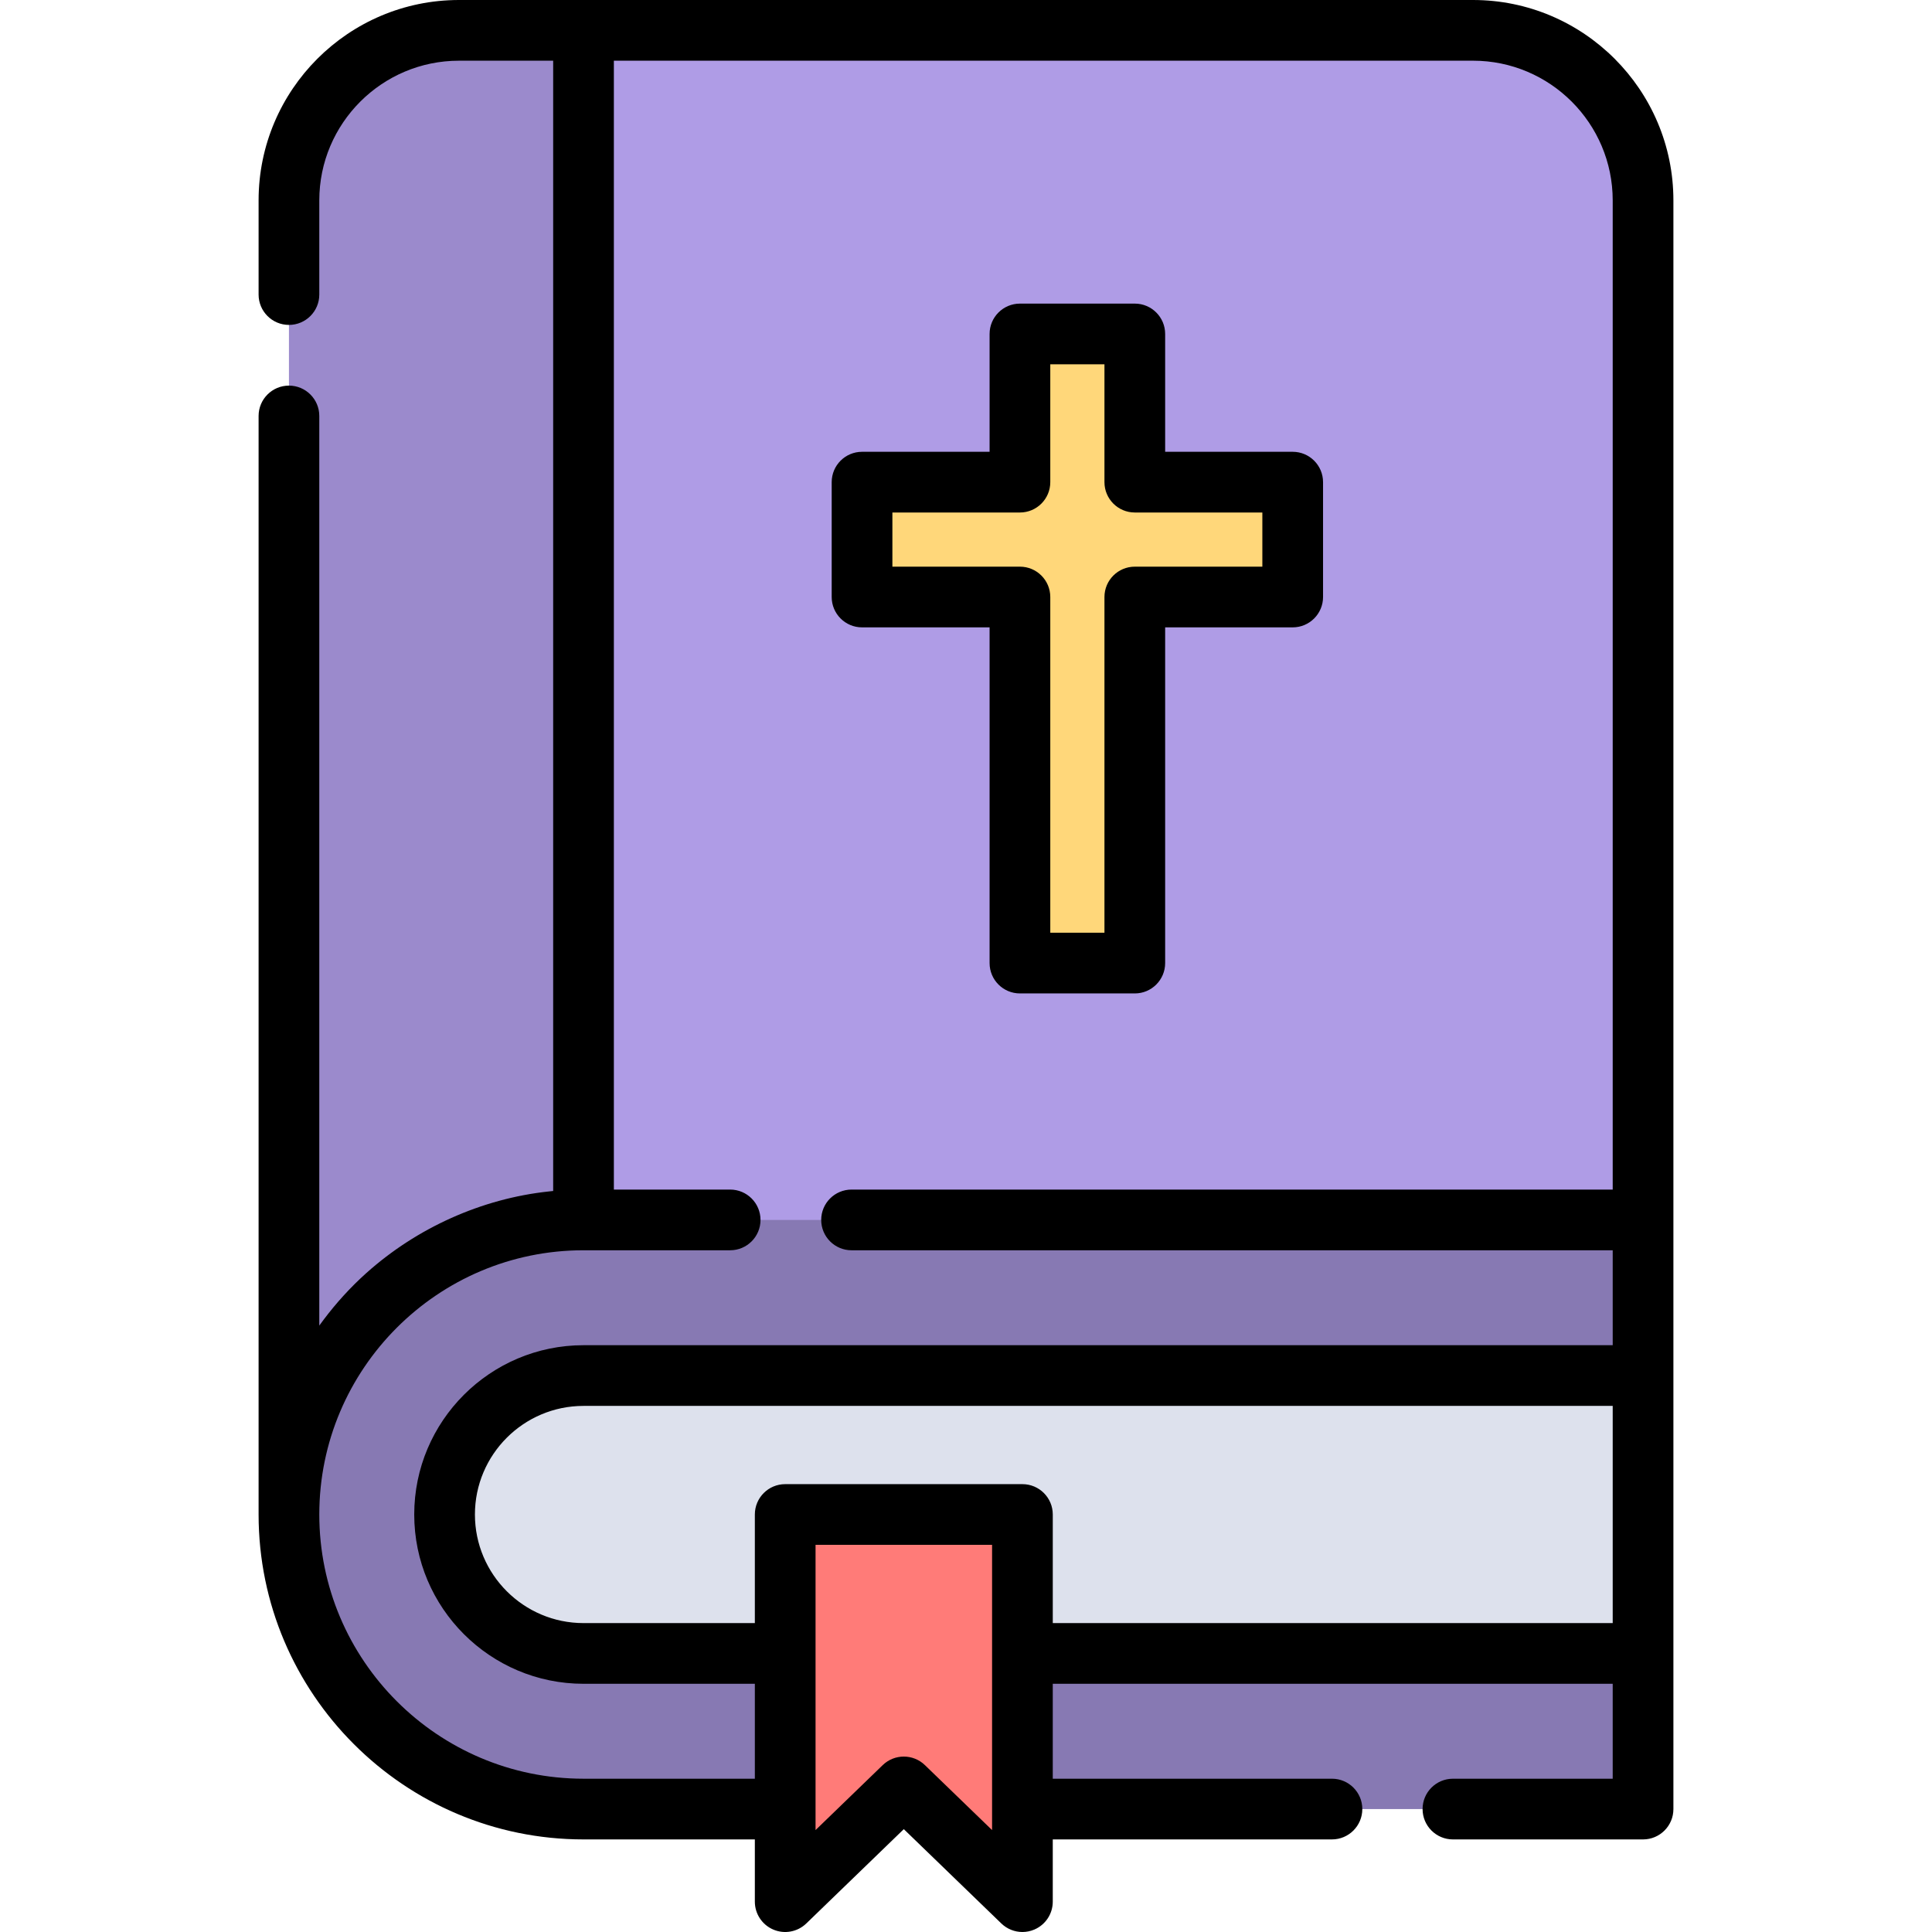
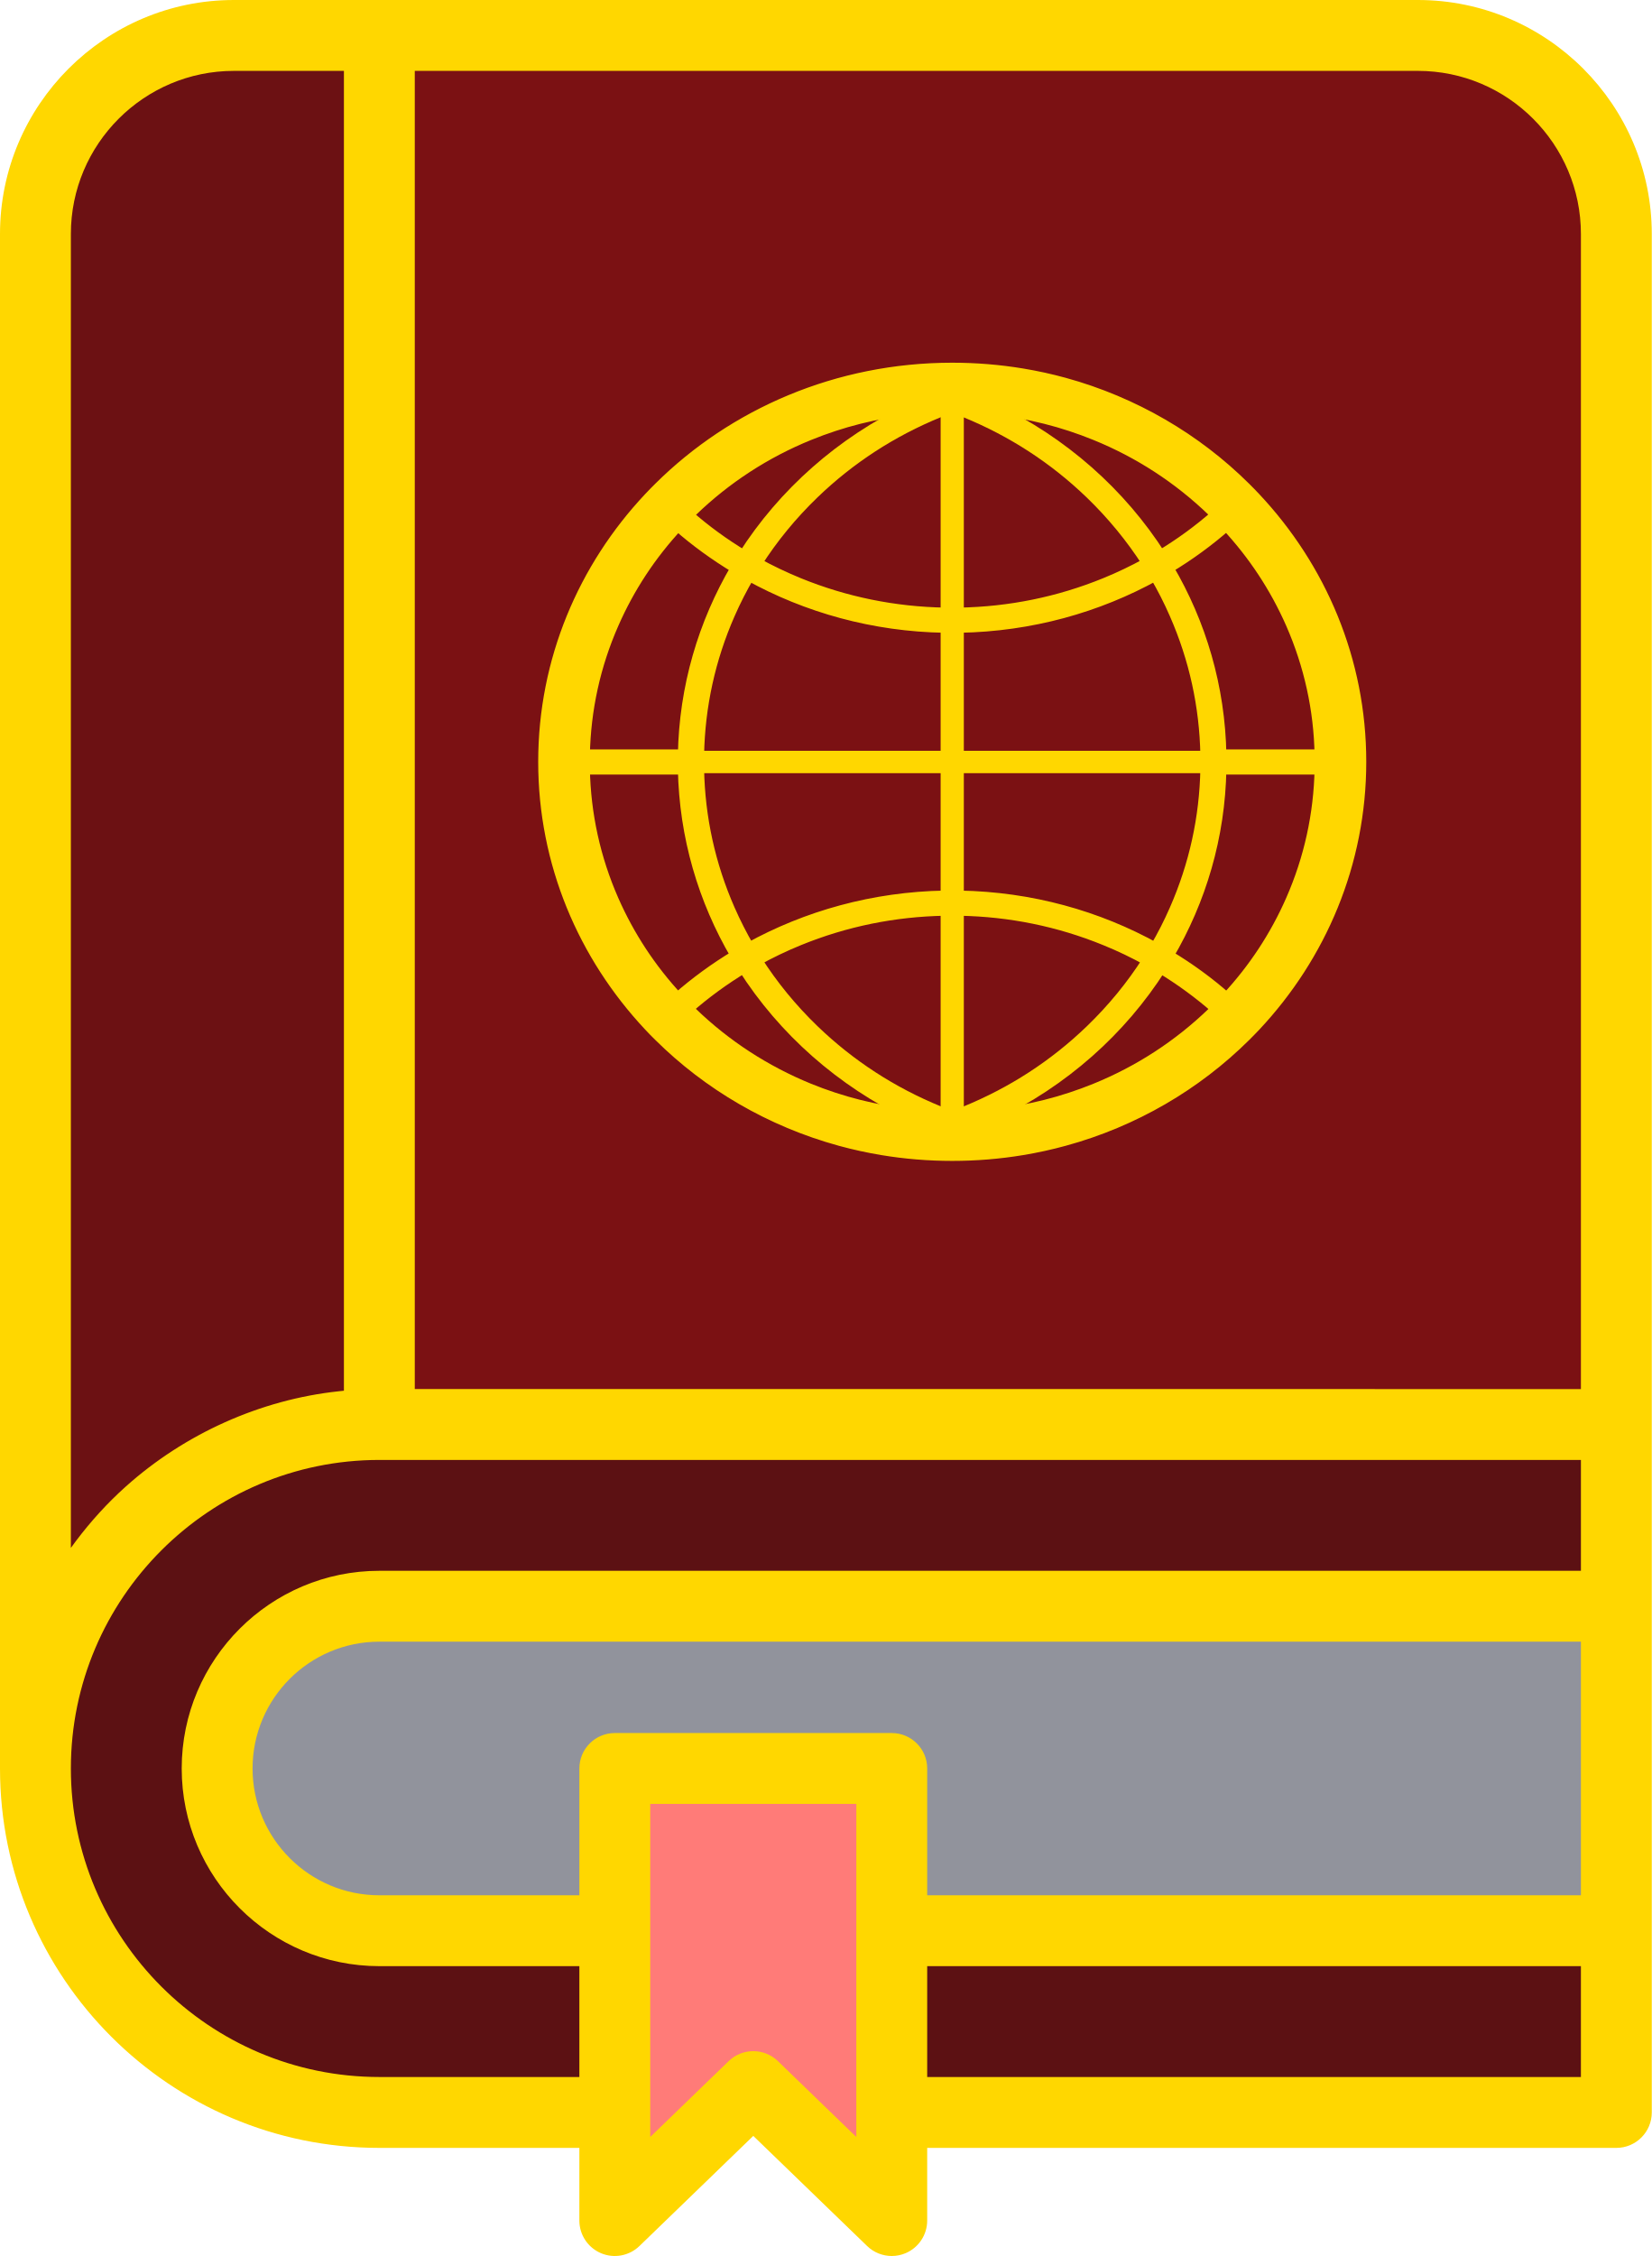
- <svg xmlns="http://www.w3.org/2000/svg" height="800px" width="800px" version="1.1" id="Layer_1" viewBox="0 0 511.999 511.999" xml:space="preserve">
-   <path style="fill:#AF9CE6;" d="M435.426,53.106c0-24.887-20.175-45.062-45.062-45.062H262.908h-108.27h-18.209v379.195h126.479  v-19.582l172.518-23.743L435.426,53.106L435.426,53.106z" />
-   <path style="fill:#9B8ACC;" d="M121.636,8.043c-24.887,0-45.062,20.175-45.062,45.062v348.252l78.065-14.119V8.043H121.636z" />
-   <polygon style="fill:#DDE1ED;" points="106.478,451.937 435.426,438.178 435.426,364.535 106.478,350.776 " />
-   <path style="fill:#8779B3;" d="M435.426,323.292H154.638c-43.045,0-78.065,35.02-78.065,78.065s35.019,78.064,78.065,78.064h280.788  v-41.243H154.638c-20.304,0-36.822-16.519-36.822-36.822c0-20.304,16.519-36.823,36.822-36.823h280.788V323.292z" />
-   <polygon style="fill:#FFD77A;" points="342.577,127.774 300.735,127.774 300.735,88.502 270.294,88.502 270.294,127.774   228.452,127.774 228.452,158.214 270.294,158.214 270.294,255.225 300.735,255.225 300.735,158.214 342.577,158.214 " />
-   <polygon style="fill:#FF7B78;" points="239.518,473.556 270.952,503.957 270.952,401.357 208.085,401.357 208.085,503.957 " />
-   <path d="M342.578,119.73h-33.801V88.502c0-4.442-3.601-8.043-8.043-8.043h-30.44c-4.442,0-8.043,3.601-8.043,8.043v31.229h-33.801  c-4.442,0-8.043,3.601-8.043,8.043v30.44c0,4.442,3.601,8.043,8.043,8.043h33.801v88.969c0,4.442,3.601,8.043,8.043,8.043h30.44  c4.442,0,8.043-3.601,8.043-8.043v-88.969h33.801c4.442,0,8.043-3.601,8.043-8.043v-30.44  C350.621,123.331,347.02,119.73,342.578,119.73z M334.535,150.172h-33.801c-4.442,0-8.043,3.601-8.043,8.043v88.969h-14.355v-88.969  c0-4.442-3.601-8.043-8.043-8.043h-33.801v-14.355h33.801c4.442,0,8.043-3.601,8.043-8.043V96.545h14.355v31.229  c0,4.442,3.601,8.043,8.043,8.043h33.801V150.172z" />
-   <path d="M443.468,479.421v-41.242v-73.643v-41.242V53.105C443.468,23.823,419.646,0,390.364,0H154.638h-33.003  C92.353,0,68.53,23.823,68.53,53.105v24.957c0,4.442,3.601,8.043,8.043,8.043c4.442,0,8.043-3.601,8.043-8.043V53.105  c0-20.412,16.607-37.019,37.019-37.019h24.96v299.537c-0.171,0.016-0.34,0.038-0.51,0.055c-0.201,0.02-0.4,0.043-0.601,0.064  c-17.857,1.893-35.044,9.665-48.405,21.631c-4.168,3.732-7.951,7.897-11.316,12.365c-0.097,0.129-0.19,0.259-0.286,0.388  c-0.288,0.388-0.579,0.775-0.861,1.169V110.234c0-4.442-3.601-8.043-8.043-8.043c-4.442,0-8.043,3.601-8.043,8.043v291.123  c0,47.479,38.628,86.107,86.108,86.107h45.403v16.493c0,3.229,1.93,6.144,4.903,7.404c2.97,1.261,6.41,0.622,8.731-1.624  l25.843-24.994l25.843,24.994c1.53,1.48,3.545,2.262,5.592,2.262c1.058,0,2.125-0.209,3.138-0.639  c2.973-1.26,4.903-4.176,4.903-7.404v-16.493h73.988c4.442,0,8.043-3.601,8.043-8.043c0-4.442-3.601-8.043-8.043-8.043h-73.988  v-25.155h148.388v25.157H385.04c-4.442,0-8.043,3.601-8.043,8.043c0,4.442,3.601,8.043,8.043,8.043h50.385  C439.867,487.463,443.468,483.862,443.468,479.421z M262.91,438.178v41.242v5.569l-17.8-17.216  c-1.559-1.508-3.574-2.262-5.591-2.262c-2.017,0-4.032,0.754-5.591,2.262l-17.8,17.216v-5.569v-41.242v-28.779h46.783V438.178z   M427.383,430.136H278.996v-28.779c0-4.443-3.601-8.043-8.043-8.043h-62.868c-4.442,0-8.043,3.6-8.043,8.043v28.779h-45.403  c-15.869,0-28.779-12.91-28.779-28.779s12.91-28.779,28.779-28.779h272.745v57.558H427.383z M427.383,315.249H225.67  c-4.442,0-8.043,3.601-8.043,8.043c0,4.442,3.601,8.043,8.043,8.043h201.714v25.157H154.639c-24.738,0-44.864,20.126-44.864,44.864  c0,24.738,20.126,44.864,44.864,44.864h45.403v25.157h-45.403c-38.61,0-70.022-31.412-70.022-70.021s31.412-70.022,70.022-70.022  h38.86c4.442,0,8.043-3.601,8.043-8.043c0-4.442-3.601-8.043-8.043-8.043h-30.818V16.085h227.683  c20.412,0,37.019,16.607,37.019,37.019v262.145H427.383z" />
+ <svg xmlns="http://www.w3.org/2000/svg" height="800.001" width="585.842" version="1.1" id="Layer_1" viewBox="0 0 374.938 512" xml:space="preserve">
+   <defs id="defs5" />
+   <path style="fill:#7b1113;fill-opacity:1;stroke-width:1.92;stroke-dasharray:none" d="m 366.896,53.106 c 0,-24.887 -20.175,-45.062 -45.062,-45.062 H 194.378 86.108 67.899 V 387.239 H 194.378 v -19.582 l 172.518,-23.743 z" id="holynet-face" />
+   <path style="fill:#6c1113;fill-opacity:1" d="m 53.106,8.043 c -24.887,0 -45.062,20.175 -45.062,45.062 V 401.357 L 86.109,387.238 V 8.043 Z" id="holynet-border-2" />
+   <polygon style="fill:#91939c;fill-opacity:1" points="106.478,451.937 435.426,438.178 435.426,364.535 106.478,350.776 " id="holynet-border-1-paper" transform="translate(-68.53)" />
+   <path style="fill:#5c1113;fill-opacity:1" d="M 366.896,323.292 H 86.108 c -43.045,0 -78.065,35.02 -78.065,78.065 0,43.045 35.019,78.064 78.065,78.064 H 366.896 V 438.178 H 86.108 c -20.304,0 -36.822,-16.519 -36.822,-36.822 0,-20.304 16.519,-36.823 36.822,-36.823 H 366.896 Z" id="holynet-border-1" />
+   <polygon style="fill:#ff7b78" points="208.085,401.357 208.085,503.957 239.518,473.556 270.952,503.957 270.952,401.357 " id="holynet-bookmark" transform="translate(-68.53)" />
+   <path d="M 374.938,479.421 V 438.179 364.536 323.294 91.71 53.105 C 374.938,23.823 351.116,0 321.834,0 H 86.108 53.105 C 23.823,0 1.4701332e-6,23.823 1.4701332e-6,53.105 v 57.129 c 0,4.442 3.601,-8.043 8.043,-8.043 4.442,0 8.043,40.215 8.043,8.043 V 53.105 c 0,-20.412 16.607,-37.019 37.019,-37.019 h 24.96 v 299.537 c -0.171,0.016 -0.34,0.038 -0.51,0.055 -0.201,0.02 -0.4,0.043 -0.601,0.064 -17.857,1.893 -35.044,9.665 -48.405,21.631 -4.168,3.732 -7.951,7.897 -11.316,12.365 -0.097,0.129 -0.19,0.259 -0.286,0.388 -0.288,0.388 -0.579,0.775 -0.861,1.169 V 110.234 c 0,-4.442 -3.601,-8.043 -8.043,-8.043 -4.442,0 -8.043,3.601 -8.043,8.043 V 401.357 C 1.4701333e-6,448.836 38.628,487.464 86.108,487.464 H 131.511 v 16.493 c 0,3.229 1.93,6.144 4.903,7.404 2.97,1.261 6.41,0.622 8.731,-1.624 l 25.843,-24.994 25.843,24.994 c 1.53,1.48 3.545,2.262 5.592,2.262 1.058,0 2.125,-0.209 3.138,-0.639 2.973,-1.26 4.903,-4.176 4.903,-7.404 v -16.493 h 73.988 c 4.442,0 8.043,-3.601 8.043,-8.043 0,-4.442 -3.601,-8.043 -8.043,-8.043 h -73.988 v -25.155 h 148.388 v 25.157 l -74.4,-0.002 c -4.442,-1.2e-4 8.043,3.601 8.043,8.043 0,4.442 -12.485,8.043 -8.043,8.043 l 82.443,0.002 c 4.442,-0.002 8.043,-3.603 8.043,-8.044 z M 194.38,438.178 v 41.242 5.569 l -17.8,-17.216 c -1.559,-1.508 -3.574,-2.262 -5.591,-2.262 -2.017,0 -4.032,0.754 -5.591,2.262 l -17.8,17.216 v -5.569 -41.242 -28.779 h 46.783 v 28.779 z m 164.473,-8.042 H 210.466 v -28.779 c 0,-4.443 -3.601,-8.043 -8.043,-8.043 h -62.868 c -4.442,0 -8.043,3.6 -8.043,8.043 v 28.779 H 86.109 c -15.869,0 -28.779,-12.91 -28.779,-28.779 0,-15.869 12.91,-28.779 28.779,-28.779 H 358.854 v 57.558 z m 0,-114.887 -233.884,-0.001 c -4.442,-2e-5 8.043,3.601 8.043,8.043 0,4.442 -41.638,8.043 -8.043,8.043 l 233.885,10e-4 v 25.157 H 86.109 c -24.738,0 -44.864,20.126 -44.864,44.864 0,24.738 20.126,44.864 44.864,44.864 H 131.512 v 25.157 H 86.109 c -38.61,0 -70.022,-31.412 -70.022,-70.021 0,-38.609 31.412,-70.022 70.022,-70.022 H 124.969 c 4.442,0 8.043,-3.601 8.043,-8.043 0,-4.442 -3.601,-8.043 -8.043,-8.043 H 94.151 V 16.085 H 321.834 c 20.412,0 37.019,16.607 37.019,37.019 z" id="holynet-border" style="fill:#ffd700;fill-opacity:1" />
+   <g id="holynet-net" transform="matrix(0.2068704,0,0,0.1993721,110.2299,70.81338)">
+     <path d="m 844.1,211.4 c -3.6,-4 -7.3,-7.9 -11,-11.7 C 779.3,144.3 711.2,102.8 634.9,81 619.8,76.7 604.4,73.2 588.7,70.5 563.7,66.2 538.1,64 512,64 386,64 272.1,116 190.7,199.8 c -3.7,3.8 -7.4,7.7 -11,11.7 C 107.8,290.9 64,396.4 64,512 c 0,115.6 43.8,220.9 115.6,300.4 3.6,4 7.2,7.9 11,11.7 53.9,55.5 122.1,97.1 198.6,118.9 15.1,4.3 30.5,7.8 46.2,10.5 24.9,4.3 50.5,6.5 76.6,6.5 26.1,0 51.7,-2.2 76.7,-6.5 15.7,-2.7 31.1,-6.2 46.2,-10.5 76.5,-21.7 144.6,-63.3 198.5,-118.8 3.7,-3.9 7.4,-7.7 11,-11.7 C 916.2,733 960,627.6 960,512 960,396.3 916.1,290.9 844.1,211.4 Z m 71.8,308.8 c -1,51.7 -11.6,101.8 -31.6,149.1 -17.4,41.2 -41.3,78.8 -71.1,112 -3.5,4 -7.2,7.9 -10.9,11.7 -1.5,1.6 -3.1,3.1 -4.6,4.7 -37.1,37.1 -80.3,66.3 -128.4,86.6 -35.8,15.1 -73.1,24.9 -111.6,29.2 -12.5,1.4 -25,2.2 -37.7,2.4 -2.6,0.1 -5.3,0.1 -8,0.1 -2.7,0 -5.3,0 -8,-0.1 -12.6,-0.2 -25.2,-1 -37.7,-2.4 -38.4,-4.3 -75.8,-14.1 -111.6,-29.2 -48.1,-20.4 -91.3,-49.5 -128.4,-86.6 -1.6,-1.6 -3.2,-3.2 -4.7,-4.8 -3.7,-3.8 -7.4,-7.8 -10.9,-11.7 -29.8,-33.2 -53.6,-70.8 -71,-111.9 -20,-47.3 -30.6,-97.4 -31.6,-149.1 h 109.3 c 0,-2.7 -0.1,-5.4 -0.1,-8.2 0,-2.6 0,-5.2 0.1,-7.8 H 108.1 c 1,-51.8 11.6,-102 31.7,-149.4 17.4,-41.2 41.3,-78.9 71.2,-112.1 3.5,-4 7.2,-7.9 10.9,-11.7 1.5,-1.5 3,-3.1 4.5,-4.6 37.1,-37.1 80.3,-66.3 128.4,-86.6 35.8,-15.1 73.1,-24.9 111.6,-29.2 12.5,-1.4 25,-2.2 37.7,-2.5 2.7,-0.1 5.3,-0.1 8,-0.1 2.7,0 5.3,0 8,0.1 12.7,0.2 25.2,1.1 37.7,2.5 38.4,4.3 75.8,14.1 111.5,29.2 48.1,20.3 91.3,49.5 128.4,86.6 1.5,1.5 3,3 4.4,4.5 3.7,3.8 7.4,7.7 10.9,11.7 29.9,33.3 53.8,70.9 71.3,112.2 20,47.4 30.7,97.6 31.6,149.4 H 806.6 c 0,2.6 0.1,5.2 0.1,7.8 0,2.7 0,5.4 -0.1,8.2 z" fill="#39393a" id="path1-3" style="fill:#ffd700;fill-opacity:1;stroke:#ffd700;stroke-width:12.605;stroke-dasharray:none;stroke-opacity:1" />
+     <path d="m 790.7,512 c 0,2.7 0,5.4 -0.1,8.2 H 520 v 144.7 c -2.7,-0.1 -5.4,-0.1 -8.1,-0.1 -2.6,0 -5.3,0 -7.9,0.1 V 520.2 H 233.4 c -0.1,-2.7 -0.1,-5.4 -0.1,-8.2 0,-2.6 0,-5.2 0.1,-7.8 H 504 V 358.8 c 2.6,0 5.3,0.1 7.9,0.1 2.7,0 5.4,0 8.1,-0.1 v 145.4 h 270.6 c 0,2.6 0.1,5.2 0.1,7.8 z M 520,111.1 v 231.6 c -2.7,0.1 -5.4,0.1 -8.1,0.1 -2.6,0 -5.3,0 -7.9,-0.1 V 111.1 c 2.7,-1.1 5.3,-2.1 8,-3.1 2.7,1 5.3,2.1 8,3.1 z M 512,916 Z m 8,-235.1 v 232 c -2.7,1.1 -5.3,2.1 -8,3.1 -2.7,-1 -5.3,-2.1 -8,-3.1 v -232 c 2.6,-0.1 5.3,-0.1 7.9,-0.1 2.7,0 5.4,0 8.1,0.1 z" fill="#39393a" id="path2-6" style="fill:#ffd700;fill-opacity:1;stroke:#ffd700;stroke-width:9.454;stroke-dasharray:none;stroke-opacity:1" />
+     <path d="m 512,916 z m 0,0 z M 748.7,732.5 c 35.6,-62.9 56.5,-135.2 57.8,-212.3 0,-2.7 0.1,-5.4 0.1,-8.2 0,-2.6 0,-5.2 -0.1,-7.8 -1.3,-77.3 -22.2,-149.9 -58,-212.9 23,-14.3 44.5,-30.6 64.4,-48.7 -3.6,-4 -7.2,-7.9 -10.9,-11.7 -19.2,17.5 -39.8,33.1 -61.7,46.7 -43.9,-71.4 -107.3,-129.5 -182.8,-167 -12.5,-1.4 -25,-2.2 -37.7,-2.5 -2.7,-0.1 -5.3,-0.1 -8,-0.1 2.7,1 5.3,2.1 8,3.1 2.3,0.9 4.5,1.9 6.8,2.8 51.4,21.8 97.6,52.9 137.3,92.6 24.1,24.1 45,50.6 62.7,79.2 -15,8.6 -30.6,16.4 -46.7,23.2 -50.8,21.5 -104.6,32.9 -160,33.9 -2.7,0.1 -5.4,0.1 -8.1,0.1 -2.6,0 -5.3,0 -7.9,-0.1 -55.5,-1 -109.4,-12.4 -160.3,-33.9 -16,-6.8 -31.6,-14.5 -46.6,-23.1 17.6,-28.6 38.6,-55.2 62.7,-79.3 39.7,-39.7 85.9,-70.8 137.3,-92.6 2.3,-0.9 4.5,-1.9 6.8,-2.8 2.7,-1.1 5.3,-2.1 8,-3.1 -2.7,0 -5.3,0 -8,0.1 -12.7,0.2 -25.2,1.1 -37.7,2.5 -75.5,37.5 -138.9,95.6 -182.8,167.1 -21.9,-13.6 -42.5,-29.2 -61.7,-46.7 -3.7,3.8 -7.4,7.8 -10.9,11.7 19.9,18.1 41.5,34.4 64.5,48.7 -35.7,63 -56.6,135.5 -57.9,212.8 0,2.6 -0.1,5.2 -0.1,7.8 0,2.7 0,5.4 0.1,8.2 1.4,77 22.2,149.3 57.8,212.2 -23,14.3 -44.6,30.7 -64.5,48.8 3.5,4 7.2,7.9 10.9,11.7 19.2,-17.5 39.8,-33.1 61.7,-46.8 43.9,71.6 107.4,129.8 183,167.4 12.5,1.4 25,2.2 37.7,2.4 2.7,0.1 5.3,0.1 8,0.1 -2.7,-1 -5.3,-2.1 -8,-3.1 -2.3,-0.9 -4.5,-1.9 -6.8,-2.8 C 445.7,888.3 399.5,857.2 359.8,817.5 335.6,793.3 314.6,766.7 297,738 c 15,-8.6 30.6,-16.4 46.7,-23.2 50.8,-21.5 104.7,-32.9 160.3,-33.9 2.6,-0.1 5.3,-0.1 7.9,-0.1 2.7,0 5.4,0 8.1,0.1 55.5,1 109.3,12.4 160,33.9 16.2,6.8 31.8,14.6 46.9,23.3 -17.6,28.7 -38.6,55.3 -62.8,79.5 -39.7,39.7 -85.9,70.8 -137.3,92.6 -2.3,1 -4.5,1.9 -6.8,2.8 -2.7,1.1 -5.3,2.1 -8,3.1 2.7,0 5.3,0 8,-0.1 12.7,-0.2 25.2,-1 37.7,-2.4 75.6,-37.5 139,-95.7 182.9,-167.3 21.8,13.6 42.5,29.3 61.7,46.8 3.7,-3.8 7.3,-7.7 10.9,-11.7 -19.9,-18.3 -41.5,-34.6 -64.5,-48.9 z M 520,664.9 c -2.7,-0.1 -5.4,-0.1 -8.1,-0.1 -2.6,0 -5.3,0 -7.9,0.1 -78.2,1.4 -151.5,22.8 -215.1,59.3 -8,-14.2 -15.2,-28.9 -21.6,-44 -21.5,-50.8 -32.9,-104.5 -33.9,-160 -0.1,-2.7 -0.1,-5.4 -0.1,-8.2 0,-2.6 0,-5.2 0.1,-7.8 1,-55.6 12.4,-109.5 33.9,-160.3 6.4,-15.2 13.7,-30 21.8,-44.3 63.5,36.5 136.8,57.9 214.9,59.2 2.6,0 5.3,0.1 7.9,0.1 2.7,0 5.4,0 8.1,-0.1 78.1,-1.4 151.4,-22.8 214.9,-59.3 8.1,14.3 15.4,29.1 21.8,44.4 21.5,50.9 32.9,104.8 33.9,160.3 0,2.6 0.1,5.2 0.1,7.8 0,2.7 0,5.4 -0.1,8.2 -1,55.4 -12.4,109.2 -33.9,160 -6.4,15.2 -13.6,29.9 -21.7,44.1 -63.5,-36.6 -136.8,-58 -215,-59.4 z" fill="#e73b37" id="path3-7" style="fill:#ffd700;fill-opacity:1;stroke:#ffd700;stroke-width:12.659;stroke-dasharray:none;stroke-opacity:1" />
+   </g>
</svg>
